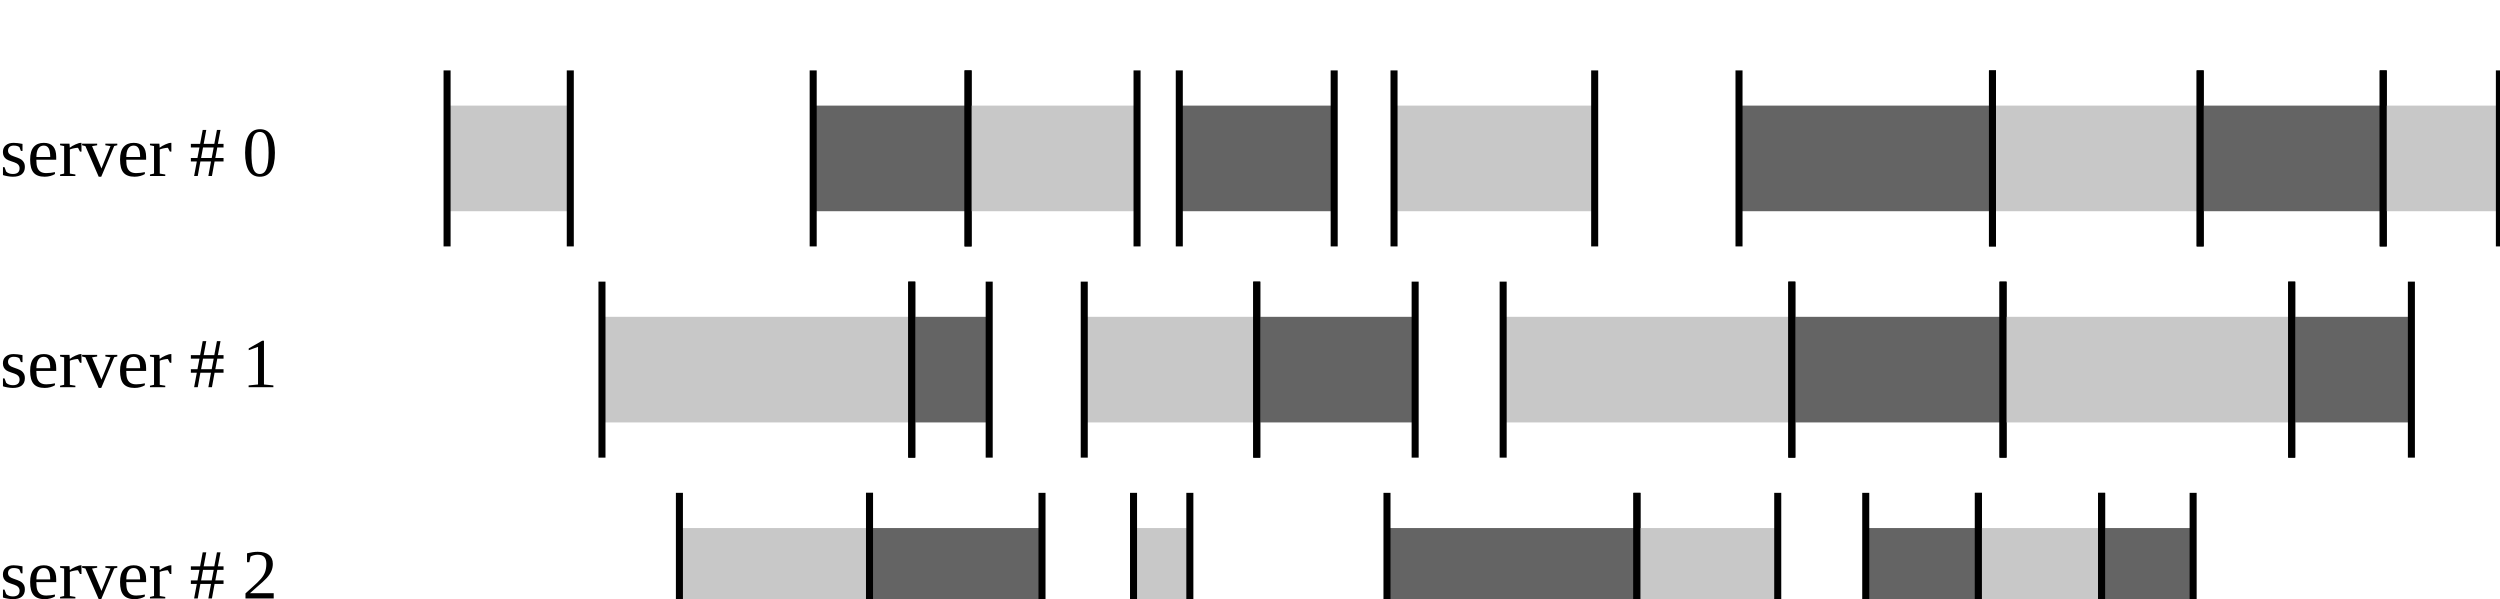
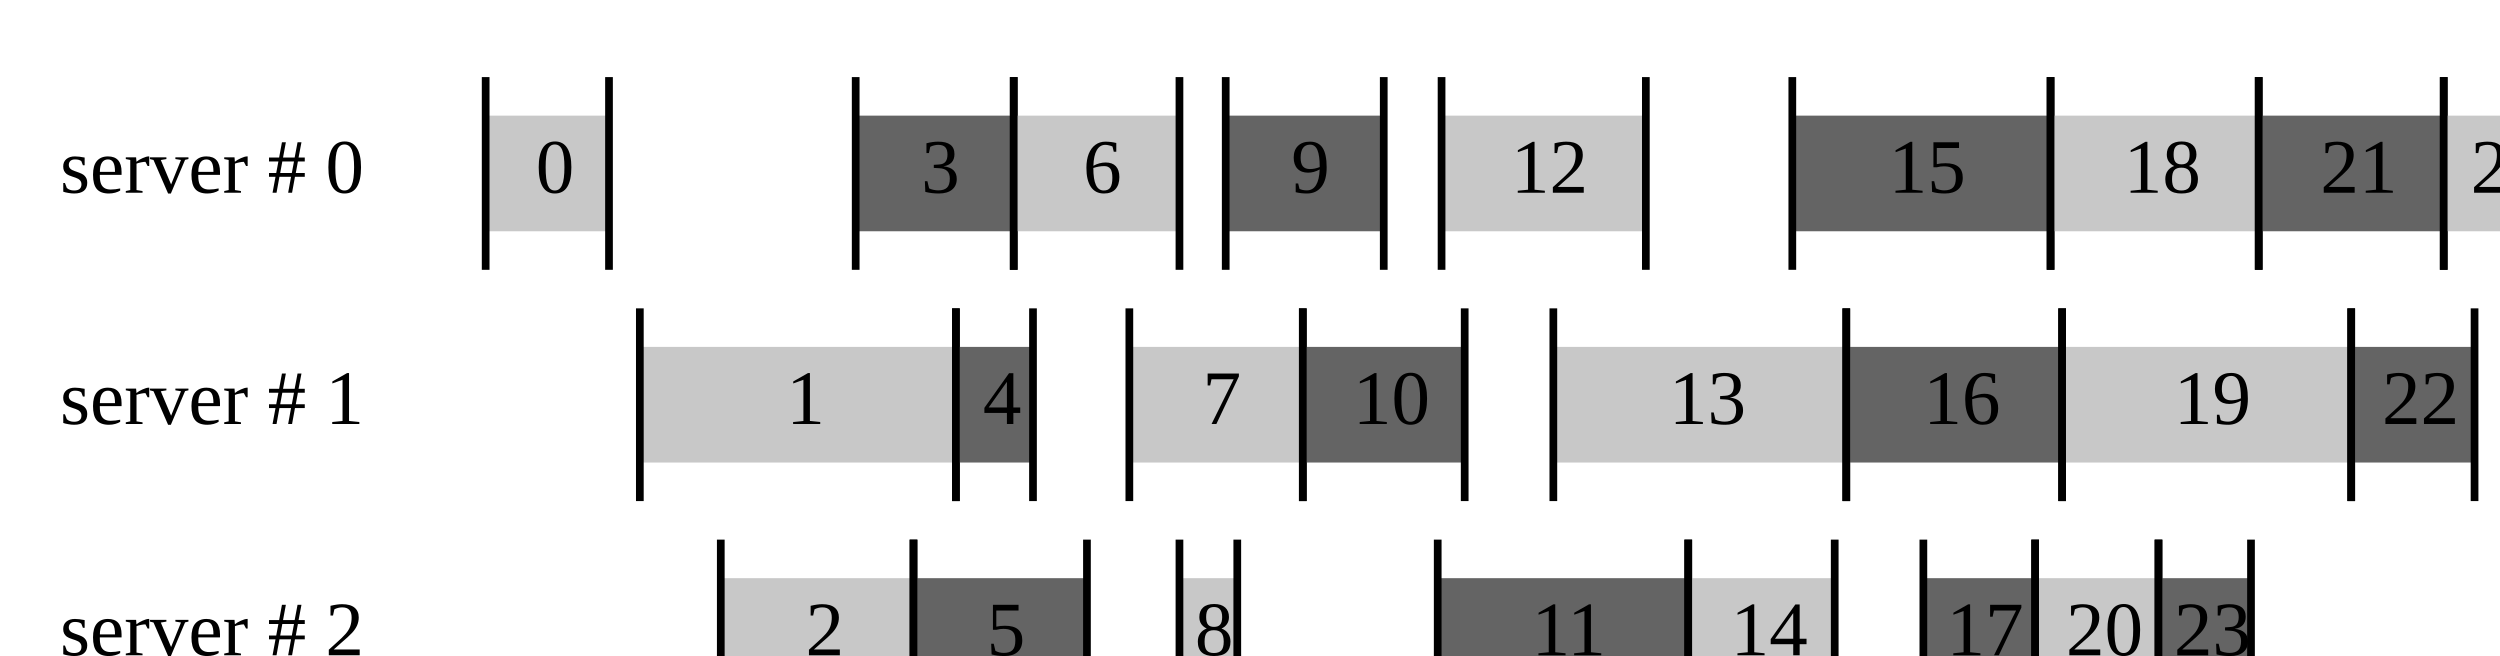
<svg xmlns="http://www.w3.org/2000/svg" version="1.1" baseProfile="full" width="100%" height="100%">
-   <text font-size="20" x="0" y="50">
+   <text font-size="20" x="55" text-anchor="middle" y="50">
          server # 0
        </text>
-   <rect width="35" x="127" style="fill:rgb(200,200,200)" y="30" height="30" />
-   <line y1="20" x1="127" style="stroke:rgb(0,0,0);stroke-width:2" x2="127" y2="70" />
-   <line y1="20" x1="162" style="stroke:rgb(0,0,0);stroke-width:2" x2="162" y2="70" />
-   <rect width="44" x="231" style="fill:rgb(100,100,100)" y="30" height="30" />
-   <line y1="20" x1="231" style="stroke:rgb(0,0,0);stroke-width:2" x2="231" y2="70" />
-   <line y1="20" x1="275" style="stroke:rgb(0,0,0);stroke-width:2" x2="275" y2="70" />
-   <rect width="48" x="275" style="fill:rgb(200,200,200)" y="30" height="30" />
-   <line y1="20" x1="275" style="stroke:rgb(0,0,0);stroke-width:2" x2="275" y2="70" />
-   <line y1="20" x1="323" style="stroke:rgb(0,0,0);stroke-width:2" x2="323" y2="70" />
-   <rect width="44" x="335" style="fill:rgb(100,100,100)" y="30" height="30" />
-   <line y1="20" x1="335" style="stroke:rgb(0,0,0);stroke-width:2" x2="335" y2="70" />
-   <line y1="20" x1="379" style="stroke:rgb(0,0,0);stroke-width:2" x2="379" y2="70" />
-   <rect width="57" x="396" style="fill:rgb(200,200,200)" y="30" height="30" />
-   <line y1="20" x1="396" style="stroke:rgb(0,0,0);stroke-width:2" x2="396" y2="70" />
-   <line y1="20" x1="453" style="stroke:rgb(0,0,0);stroke-width:2" x2="453" y2="70" />
-   <rect width="72" x="494" style="fill:rgb(100,100,100)" y="30" height="30" />
-   <line y1="20" x1="494" style="stroke:rgb(0,0,0);stroke-width:2" x2="494" y2="70" />
-   <line y1="20" x1="566" style="stroke:rgb(0,0,0);stroke-width:2" x2="566" y2="70" />
-   <rect width="59" x="566" style="fill:rgb(200,200,200)" y="30" height="30" />
-   <line y1="20" x1="566" style="stroke:rgb(0,0,0);stroke-width:2" x2="566" y2="70" />
-   <line y1="20" x1="625" style="stroke:rgb(0,0,0);stroke-width:2" x2="625" y2="70" />
-   <rect width="52" x="625" style="fill:rgb(100,100,100)" y="30" height="30" />
-   <line y1="20" x1="625" style="stroke:rgb(0,0,0);stroke-width:2" x2="625" y2="70" />
-   <line y1="20" x1="677" style="stroke:rgb(0,0,0);stroke-width:2" x2="677" y2="70" />
-   <rect width="33" x="677" style="fill:rgb(200,200,200)" y="30" height="30" />
-   <line y1="20" x1="677" style="stroke:rgb(0,0,0);stroke-width:2" x2="677" y2="70" />
-   <line y1="20" x1="710" style="stroke:rgb(0,0,0);stroke-width:2" x2="710" y2="70" />
-   <text font-size="20" x="0" y="110">
+   <rect width="32" x="126" style="fill:rgb(200,200,200)" y="30" height="30" />
+   <line y1="20" x1="126" style="stroke:rgb(0,0,0);stroke-width:2" x2="126" y2="70" />
+   <line y1="20" x1="158" style="stroke:rgb(0,0,0);stroke-width:2" x2="158" y2="70" />
+   <text font-size="20" x="144" text-anchor="middle" y="50">
+           0
+         </text>
+   <rect width="41" x="222" style="fill:rgb(100,100,100)" y="30" height="30" />
+   <line y1="20" x1="222" style="stroke:rgb(0,0,0);stroke-width:2" x2="222" y2="70" />
+   <line y1="20" x1="263" style="stroke:rgb(0,0,0);stroke-width:2" x2="263" y2="70" />
+   <text font-size="20" x="244" text-anchor="middle" y="50">
+           3
+         </text>
+   <rect width="43" x="263" style="fill:rgb(200,200,200)" y="30" height="30" />
+   <line y1="20" x1="263" style="stroke:rgb(0,0,0);stroke-width:2" x2="263" y2="70" />
+   <line y1="20" x1="306" style="stroke:rgb(0,0,0);stroke-width:2" x2="306" y2="70" />
+   <text font-size="20" x="286" text-anchor="middle" y="50">
+           6
+         </text>
+   <rect width="41" x="318" style="fill:rgb(100,100,100)" y="30" height="30" />
+   <line y1="20" x1="318" style="stroke:rgb(0,0,0);stroke-width:2" x2="318" y2="70" />
+   <line y1="20" x1="359" style="stroke:rgb(0,0,0);stroke-width:2" x2="359" y2="70" />
+   <text font-size="20" x="340" text-anchor="middle" y="50">
+           9
+         </text>
+   <rect width="53" x="374" style="fill:rgb(200,200,200)" y="30" height="30" />
+   <line y1="20" x1="374" style="stroke:rgb(0,0,0);stroke-width:2" x2="374" y2="70" />
+   <line y1="20" x1="427" style="stroke:rgb(0,0,0);stroke-width:2" x2="427" y2="70" />
+   <text font-size="20" x="402" text-anchor="middle" y="50">
+           12
+         </text>
+   <rect width="67" x="465" style="fill:rgb(100,100,100)" y="30" height="30" />
+   <line y1="20" x1="465" style="stroke:rgb(0,0,0);stroke-width:2" x2="465" y2="70" />
+   <line y1="20" x1="532" style="stroke:rgb(0,0,0);stroke-width:2" x2="532" y2="70" />
+   <text font-size="20" x="500" text-anchor="middle" y="50">
+           15
+         </text>
+   <rect width="54" x="532" style="fill:rgb(200,200,200)" y="30" height="30" />
+   <line y1="20" x1="532" style="stroke:rgb(0,0,0);stroke-width:2" x2="532" y2="70" />
+   <line y1="20" x1="586" style="stroke:rgb(0,0,0);stroke-width:2" x2="586" y2="70" />
+   <text font-size="20" x="561" text-anchor="middle" y="50">
+           18
+         </text>
+   <rect width="48" x="586" style="fill:rgb(100,100,100)" y="30" height="30" />
+   <line y1="20" x1="586" style="stroke:rgb(0,0,0);stroke-width:2" x2="586" y2="70" />
+   <line y1="20" x1="634" style="stroke:rgb(0,0,0);stroke-width:2" x2="634" y2="70" />
+   <text font-size="20" x="612" text-anchor="middle" y="50">
+           21
+         </text>
+   <rect width="30" x="634" style="fill:rgb(200,200,200)" y="30" height="30" />
+   <line y1="20" x1="634" style="stroke:rgb(0,0,0);stroke-width:2" x2="634" y2="70" />
+   <line y1="20" x1="664" style="stroke:rgb(0,0,0);stroke-width:2" x2="664" y2="70" />
+   <text font-size="20" x="651" text-anchor="middle" y="50">
+           24
+         </text>
+   <text font-size="20" x="55" text-anchor="middle" y="110">
          server # 1
        </text>
-   <rect width="88" x="171" style="fill:rgb(200,200,200)" y="90" height="30" />
-   <line y1="80" x1="171" style="stroke:rgb(0,0,0);stroke-width:2" x2="171" y2="130" />
-   <line y1="80" x1="259" style="stroke:rgb(0,0,0);stroke-width:2" x2="259" y2="130" />
-   <rect width="22" x="259" style="fill:rgb(100,100,100)" y="90" height="30" />
-   <line y1="80" x1="259" style="stroke:rgb(0,0,0);stroke-width:2" x2="259" y2="130" />
-   <line y1="80" x1="281" style="stroke:rgb(0,0,0);stroke-width:2" x2="281" y2="130" />
-   <rect width="49" x="308" style="fill:rgb(200,200,200)" y="90" height="30" />
-   <line y1="80" x1="308" style="stroke:rgb(0,0,0);stroke-width:2" x2="308" y2="130" />
-   <line y1="80" x1="357" style="stroke:rgb(0,0,0);stroke-width:2" x2="357" y2="130" />
-   <rect width="45" x="357" style="fill:rgb(100,100,100)" y="90" height="30" />
-   <line y1="80" x1="357" style="stroke:rgb(0,0,0);stroke-width:2" x2="357" y2="130" />
-   <line y1="80" x1="402" style="stroke:rgb(0,0,0);stroke-width:2" x2="402" y2="130" />
-   <rect width="82" x="427" style="fill:rgb(200,200,200)" y="90" height="30" />
-   <line y1="80" x1="427" style="stroke:rgb(0,0,0);stroke-width:2" x2="427" y2="130" />
-   <line y1="80" x1="509" style="stroke:rgb(0,0,0);stroke-width:2" x2="509" y2="130" />
-   <rect width="60" x="509" style="fill:rgb(100,100,100)" y="90" height="30" />
-   <line y1="80" x1="509" style="stroke:rgb(0,0,0);stroke-width:2" x2="509" y2="130" />
-   <line y1="80" x1="569" style="stroke:rgb(0,0,0);stroke-width:2" x2="569" y2="130" />
-   <rect width="82" x="569" style="fill:rgb(200,200,200)" y="90" height="30" />
-   <line y1="80" x1="569" style="stroke:rgb(0,0,0);stroke-width:2" x2="569" y2="130" />
-   <line y1="80" x1="651" style="stroke:rgb(0,0,0);stroke-width:2" x2="651" y2="130" />
-   <rect width="34" x="651" style="fill:rgb(100,100,100)" y="90" height="30" />
-   <line y1="80" x1="651" style="stroke:rgb(0,0,0);stroke-width:2" x2="651" y2="130" />
-   <line y1="80" x1="685" style="stroke:rgb(0,0,0);stroke-width:2" x2="685" y2="130" />
-   <text font-size="20" x="0" y="170">
+   <rect width="82" x="166" style="fill:rgb(200,200,200)" y="90" height="30" />
+   <line y1="80" x1="166" style="stroke:rgb(0,0,0);stroke-width:2" x2="166" y2="130" />
+   <line y1="80" x1="248" style="stroke:rgb(0,0,0);stroke-width:2" x2="248" y2="130" />
+   <text font-size="20" x="209" text-anchor="middle" y="110">
+           1
+         </text>
+   <rect width="20" x="248" style="fill:rgb(100,100,100)" y="90" height="30" />
+   <line y1="80" x1="248" style="stroke:rgb(0,0,0);stroke-width:2" x2="248" y2="130" />
+   <line y1="80" x1="268" style="stroke:rgb(0,0,0);stroke-width:2" x2="268" y2="130" />
+   <text font-size="20" x="260" text-anchor="middle" y="110">
+           4
+         </text>
+   <rect width="45" x="293" style="fill:rgb(200,200,200)" y="90" height="30" />
+   <line y1="80" x1="293" style="stroke:rgb(0,0,0);stroke-width:2" x2="293" y2="130" />
+   <line y1="80" x1="338" style="stroke:rgb(0,0,0);stroke-width:2" x2="338" y2="130" />
+   <text font-size="20" x="317" text-anchor="middle" y="110">
+           7
+         </text>
+   <rect width="42" x="338" style="fill:rgb(100,100,100)" y="90" height="30" />
+   <line y1="80" x1="338" style="stroke:rgb(0,0,0);stroke-width:2" x2="338" y2="130" />
+   <line y1="80" x1="380" style="stroke:rgb(0,0,0);stroke-width:2" x2="380" y2="130" />
+   <text font-size="20" x="361" text-anchor="middle" y="110">
+           10
+         </text>
+   <rect width="76" x="403" style="fill:rgb(200,200,200)" y="90" height="30" />
+   <line y1="80" x1="403" style="stroke:rgb(0,0,0);stroke-width:2" x2="403" y2="130" />
+   <line y1="80" x1="479" style="stroke:rgb(0,0,0);stroke-width:2" x2="479" y2="130" />
+   <text font-size="20" x="443" text-anchor="middle" y="110">
+           13
+         </text>
+   <rect width="56" x="479" style="fill:rgb(100,100,100)" y="90" height="30" />
+   <line y1="80" x1="479" style="stroke:rgb(0,0,0);stroke-width:2" x2="479" y2="130" />
+   <line y1="80" x1="535" style="stroke:rgb(0,0,0);stroke-width:2" x2="535" y2="130" />
+   <text font-size="20" x="509" text-anchor="middle" y="110">
+           16
+         </text>
+   <rect width="75" x="535" style="fill:rgb(200,200,200)" y="90" height="30" />
+   <line y1="80" x1="535" style="stroke:rgb(0,0,0);stroke-width:2" x2="535" y2="130" />
+   <line y1="80" x1="610" style="stroke:rgb(0,0,0);stroke-width:2" x2="610" y2="130" />
+   <text font-size="20" x="574" text-anchor="middle" y="110">
+           19
+         </text>
+   <rect width="32" x="610" style="fill:rgb(100,100,100)" y="90" height="30" />
+   <line y1="80" x1="610" style="stroke:rgb(0,0,0);stroke-width:2" x2="610" y2="130" />
+   <line y1="80" x1="642" style="stroke:rgb(0,0,0);stroke-width:2" x2="642" y2="130" />
+   <text font-size="20" x="628" text-anchor="middle" y="110">
+           22
+         </text>
+   <text font-size="20" x="55" text-anchor="middle" y="170">
          server # 2
        </text>
-   <rect width="54" x="193" style="fill:rgb(200,200,200)" y="150" height="30" />
-   <line y1="140" x1="193" style="stroke:rgb(0,0,0);stroke-width:2" x2="193" y2="190" />
-   <line y1="140" x1="247" style="stroke:rgb(0,0,0);stroke-width:2" x2="247" y2="190" />
-   <rect width="49" x="247" style="fill:rgb(100,100,100)" y="150" height="30" />
-   <line y1="140" x1="247" style="stroke:rgb(0,0,0);stroke-width:2" x2="247" y2="190" />
-   <line y1="140" x1="296" style="stroke:rgb(0,0,0);stroke-width:2" x2="296" y2="190" />
-   <rect width="16" x="322" style="fill:rgb(200,200,200)" y="150" height="30" />
-   <line y1="140" x1="322" style="stroke:rgb(0,0,0);stroke-width:2" x2="322" y2="190" />
-   <line y1="140" x1="338" style="stroke:rgb(0,0,0);stroke-width:2" x2="338" y2="190" />
-   <rect width="71" x="394" style="fill:rgb(100,100,100)" y="150" height="30" />
-   <line y1="140" x1="394" style="stroke:rgb(0,0,0);stroke-width:2" x2="394" y2="190" />
-   <line y1="140" x1="465" style="stroke:rgb(0,0,0);stroke-width:2" x2="465" y2="190" />
-   <rect width="40" x="465" style="fill:rgb(200,200,200)" y="150" height="30" />
-   <line y1="140" x1="465" style="stroke:rgb(0,0,0);stroke-width:2" x2="465" y2="190" />
-   <line y1="140" x1="505" style="stroke:rgb(0,0,0);stroke-width:2" x2="505" y2="190" />
-   <rect width="32" x="530" style="fill:rgb(100,100,100)" y="150" height="30" />
-   <line y1="140" x1="530" style="stroke:rgb(0,0,0);stroke-width:2" x2="530" y2="190" />
-   <line y1="140" x1="562" style="stroke:rgb(0,0,0);stroke-width:2" x2="562" y2="190" />
-   <rect width="35" x="562" style="fill:rgb(200,200,200)" y="150" height="30" />
-   <line y1="140" x1="562" style="stroke:rgb(0,0,0);stroke-width:2" x2="562" y2="190" />
-   <line y1="140" x1="597" style="stroke:rgb(0,0,0);stroke-width:2" x2="597" y2="190" />
-   <rect width="26" x="597" style="fill:rgb(100,100,100)" y="150" height="30" />
-   <line y1="140" x1="597" style="stroke:rgb(0,0,0);stroke-width:2" x2="597" y2="190" />
-   <line y1="140" x1="623" style="stroke:rgb(0,0,0);stroke-width:2" x2="623" y2="190" />
+   <rect width="50" x="187" style="fill:rgb(200,200,200)" y="150" height="30" />
+   <line y1="140" x1="187" style="stroke:rgb(0,0,0);stroke-width:2" x2="187" y2="190" />
+   <line y1="140" x1="237" style="stroke:rgb(0,0,0);stroke-width:2" x2="237" y2="190" />
+   <text font-size="20" x="214" text-anchor="middle" y="170">
+           2
+         </text>
+   <rect width="45" x="237" style="fill:rgb(100,100,100)" y="150" height="30" />
+   <line y1="140" x1="237" style="stroke:rgb(0,0,0);stroke-width:2" x2="237" y2="190" />
+   <line y1="140" x1="282" style="stroke:rgb(0,0,0);stroke-width:2" x2="282" y2="190" />
+   <text font-size="20" x="261" text-anchor="middle" y="170">
+           5
+         </text>
+   <rect width="15" x="306" style="fill:rgb(200,200,200)" y="150" height="30" />
+   <line y1="140" x1="306" style="stroke:rgb(0,0,0);stroke-width:2" x2="306" y2="190" />
+   <line y1="140" x1="321" style="stroke:rgb(0,0,0);stroke-width:2" x2="321" y2="190" />
+   <text font-size="20" x="315" text-anchor="middle" y="170">
+           8
+         </text>
+   <rect width="65" x="373" style="fill:rgb(100,100,100)" y="150" height="30" />
+   <line y1="140" x1="373" style="stroke:rgb(0,0,0);stroke-width:2" x2="373" y2="190" />
+   <line y1="140" x1="438" style="stroke:rgb(0,0,0);stroke-width:2" x2="438" y2="190" />
+   <text font-size="20" x="407" text-anchor="middle" y="170">
+           11
+         </text>
+   <rect width="38" x="438" style="fill:rgb(200,200,200)" y="150" height="30" />
+   <line y1="140" x1="438" style="stroke:rgb(0,0,0);stroke-width:2" x2="438" y2="190" />
+   <line y1="140" x1="476" style="stroke:rgb(0,0,0);stroke-width:2" x2="476" y2="190" />
+   <text font-size="20" x="459" text-anchor="middle" y="170">
+           14
+         </text>
+   <rect width="29" x="499" style="fill:rgb(100,100,100)" y="150" height="30" />
+   <line y1="140" x1="499" style="stroke:rgb(0,0,0);stroke-width:2" x2="499" y2="190" />
+   <line y1="140" x1="528" style="stroke:rgb(0,0,0);stroke-width:2" x2="528" y2="190" />
+   <text font-size="20" x="515" text-anchor="middle" y="170">
+           17
+         </text>
+   <rect width="32" x="528" style="fill:rgb(200,200,200)" y="150" height="30" />
+   <line y1="140" x1="528" style="stroke:rgb(0,0,0);stroke-width:2" x2="528" y2="190" />
+   <line y1="140" x1="560" style="stroke:rgb(0,0,0);stroke-width:2" x2="560" y2="190" />
+   <text font-size="20" x="546" text-anchor="middle" y="170">
+           20
+         </text>
+   <rect width="24" x="560" style="fill:rgb(100,100,100)" y="150" height="30" />
+   <line y1="140" x1="560" style="stroke:rgb(0,0,0);stroke-width:2" x2="560" y2="190" />
+   <line y1="140" x1="584" style="stroke:rgb(0,0,0);stroke-width:2" x2="584" y2="190" />
+   <text font-size="20" x="574" text-anchor="middle" y="170">
+           23
+         </text>
</svg>
